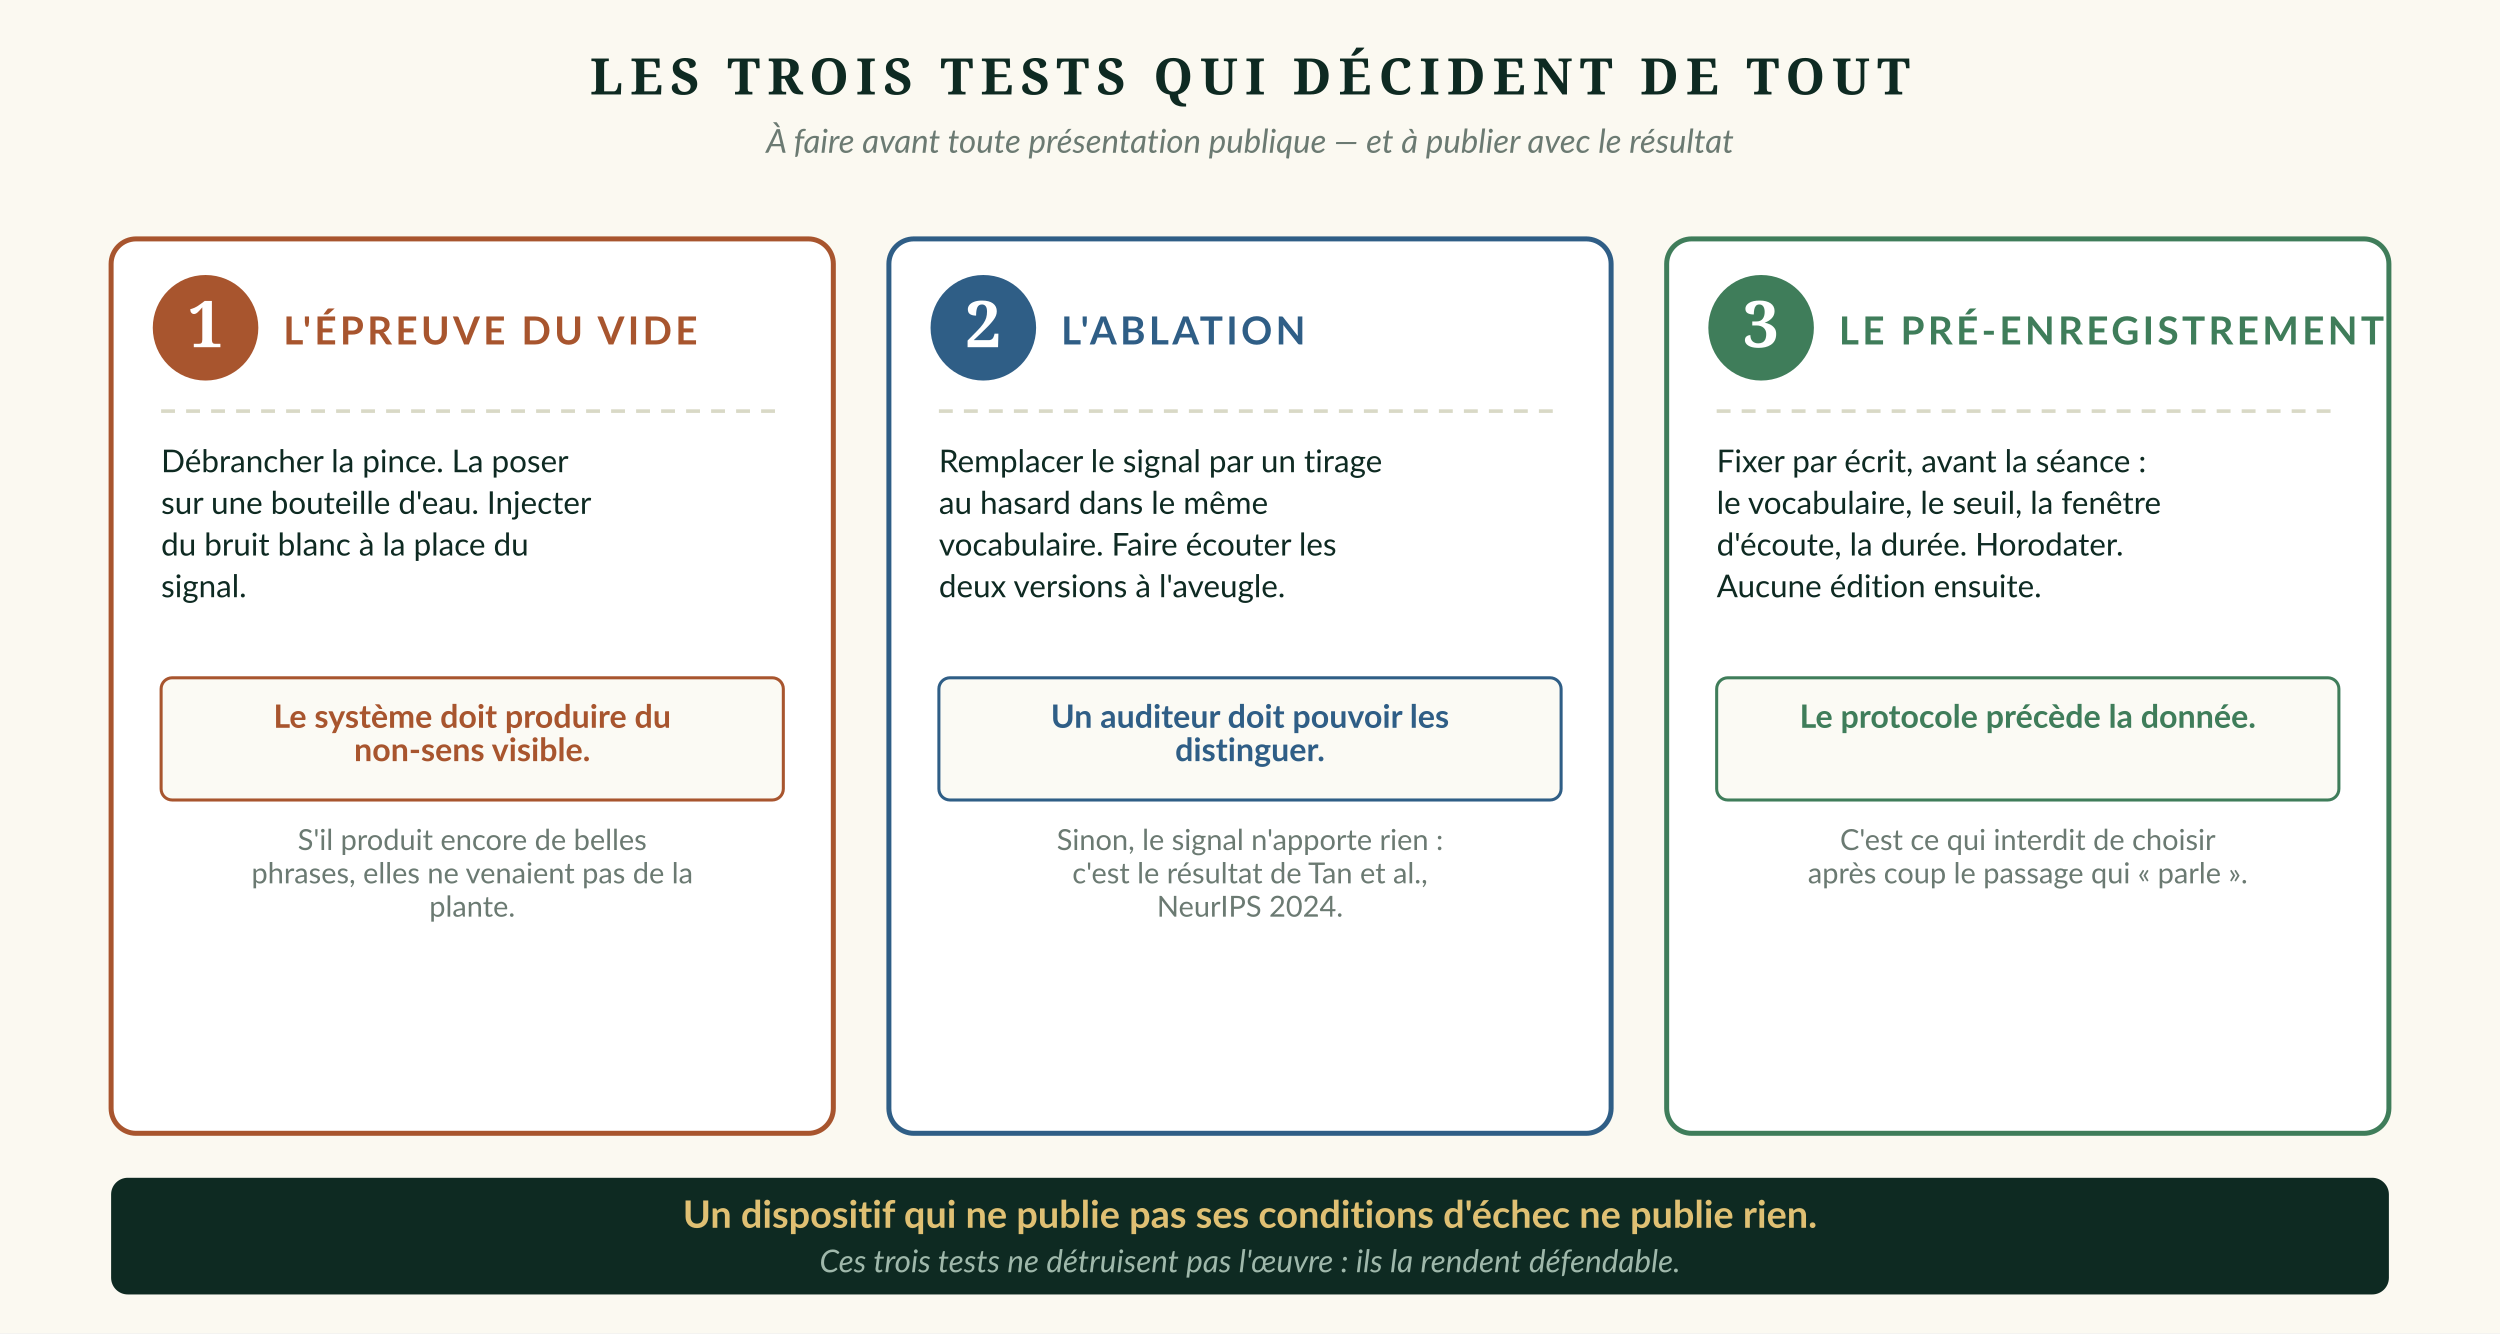
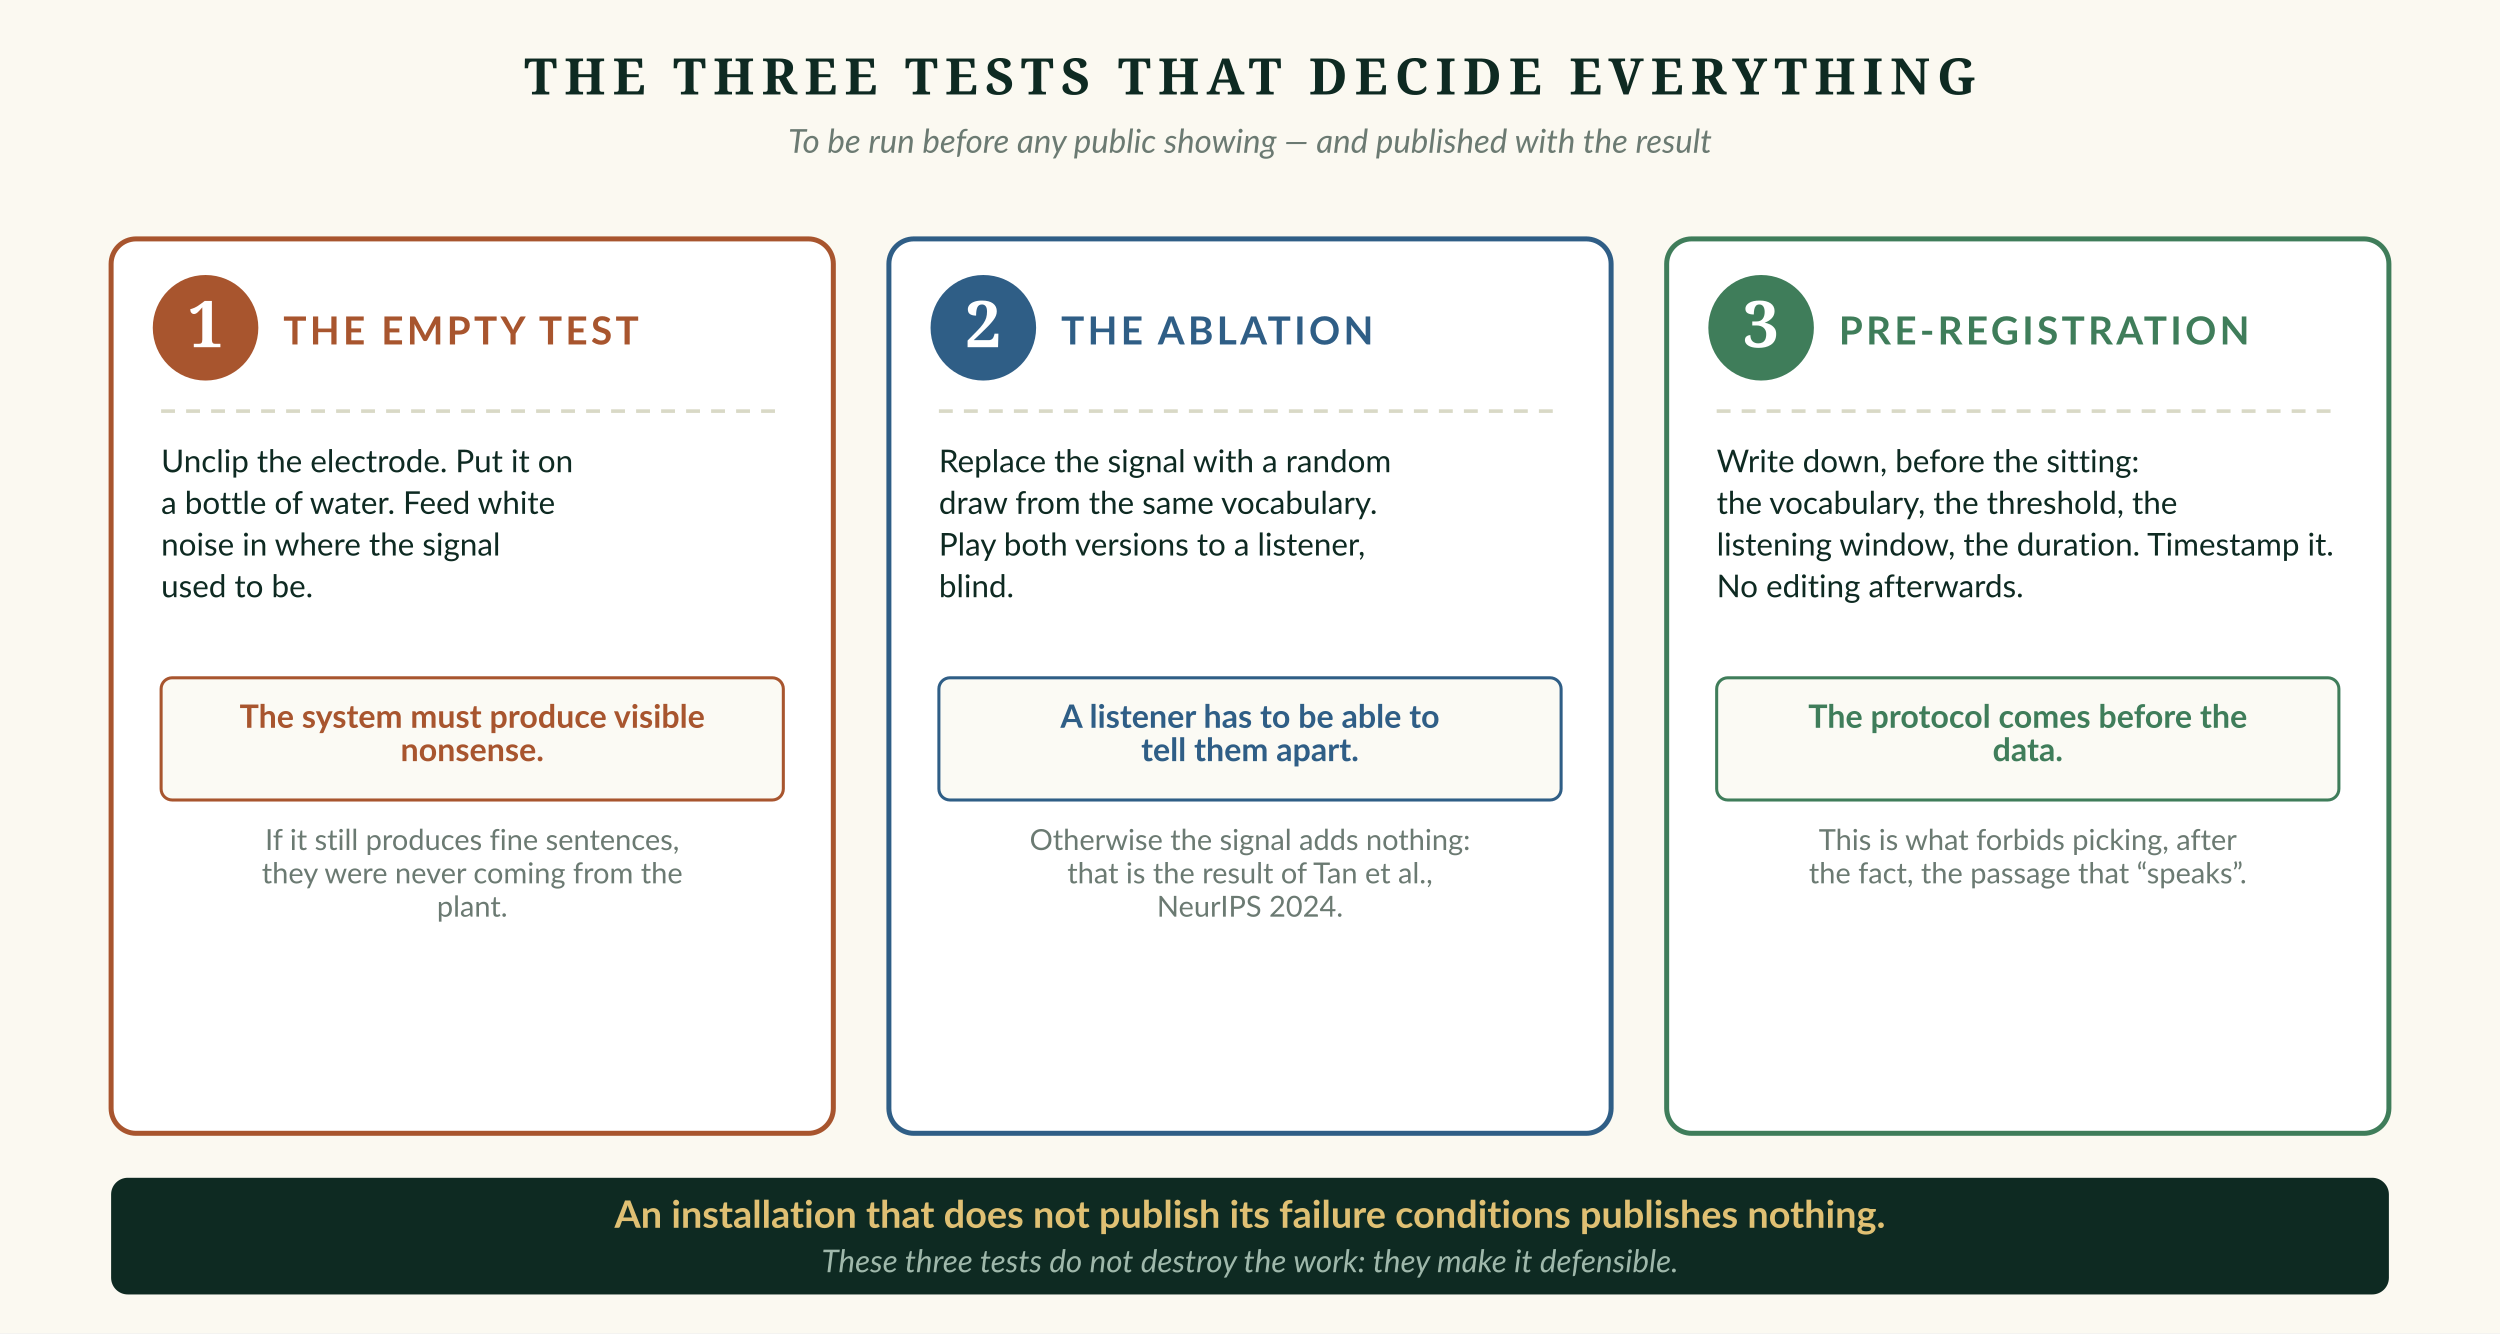
<svg xmlns="http://www.w3.org/2000/svg" viewBox="0 0 900 480" width="900" height="480">
  <defs>
    <marker id="ah" viewBox="0 0 10 10" refX="9" refY="5" markerWidth="6" markerHeight="6" orient="auto-start-reverse">
      <path d="M0,0 L10,5 L0,10 z" fill="#B08528" />
    </marker>
    <marker id="ahb" viewBox="0 0 10 10" refX="9" refY="5" markerWidth="6" markerHeight="6" orient="auto-start-reverse">
      <path d="M0,0 L10,5 L0,10 z" fill="#2F5E86" />
    </marker>
    <marker id="ahv" viewBox="0 0 10 10" refX="9" refY="5" markerWidth="6" markerHeight="6" orient="auto-start-reverse">
      <path d="M0,0 L10,5 L0,10 z" fill="#3F7D5A" />
    </marker>
  </defs>
  <rect width="900" height="480" fill="#FBF9F1" />
-   <text x="450" y="34" font-family="Cormorant Garamond, serif" font-size="18.12" fill="#0E2A22" text-anchor="middle" font-weight="700" font-style="normal" letter-spacing="2.6">LES TROIS TESTS QUI DÉCIDENT DE TOUT</text>
-   <text x="450" y="55" font-family="Lato, sans-serif" font-size="11.89" fill="#6B7A72" text-anchor="middle" font-weight="400" font-style="italic" letter-spacing="0">À faire avant toute présentation publique — et à publier avec le résultat</text>
+   <text x="450" y="34" font-family="Cormorant Garamond, serif" font-size="18.12" fill="#0E2A22" text-anchor="middle" font-weight="700" font-style="normal" letter-spacing="2.6">THE THREE TESTS THAT DECIDE EVERYTHING</text>
+   <text x="450" y="55" font-family="Lato, sans-serif" font-size="11.89" fill="#6B7A72" text-anchor="middle" font-weight="400" font-style="italic" letter-spacing="0">To be run before any public showing — and published with the result</text>
  <rect x="40" y="86" width="260" height="322" rx="9" fill="#FFFFFF" stroke="#A8552E" stroke-width="1.8" />
  <circle cx="74" cy="118" r="19" fill="#A8552E" />
  <text x="74" y="125" font-family="Cormorant Garamond, serif" font-size="23.2" fill="#FFFFFF" text-anchor="middle" font-weight="700" font-style="normal" letter-spacing="0">1</text>
-   <text x="102" y="124" font-family="Lato, sans-serif" font-size="13.92" fill="#A8552E" text-anchor="start" font-weight="700" font-style="normal" letter-spacing="1.2">L'ÉPREUVE DU VIDE</text>
+   <text x="102" y="124" font-family="Lato, sans-serif" font-size="13.92" fill="#A8552E" text-anchor="start" font-weight="700" font-style="normal" letter-spacing="1.2">THE EMPTY TEST</text>
  <line x1="58" y1="148" x2="282" y2="148" stroke="#D9D9C6" stroke-width="1.3" stroke-dasharray="5 4" />
-   <text x="58" y="170" font-family="Lato, sans-serif" font-size="11.31" fill="#0E2A22" text-anchor="start" font-weight="400" font-style="normal" letter-spacing="0">Débrancher la pince. La poser</text>
-   <text x="58" y="185" font-family="Lato, sans-serif" font-size="11.31" fill="#0E2A22" text-anchor="start" font-weight="400" font-style="normal" letter-spacing="0">sur une bouteille d'eau. Injecter</text>
-   <text x="58" y="200" font-family="Lato, sans-serif" font-size="11.31" fill="#0E2A22" text-anchor="start" font-weight="400" font-style="normal" letter-spacing="0">du bruit blanc à la place du</text>
-   <text x="58" y="215" font-family="Lato, sans-serif" font-size="11.31" fill="#0E2A22" text-anchor="start" font-weight="400" font-style="normal" letter-spacing="0">signal.</text>
+   <text x="58" y="170" font-family="Lato, sans-serif" font-size="11.31" fill="#0E2A22" text-anchor="start" font-weight="400" font-style="normal" letter-spacing="0">Unclip the electrode. Put it on</text>
+   <text x="58" y="185" font-family="Lato, sans-serif" font-size="11.31" fill="#0E2A22" text-anchor="start" font-weight="400" font-style="normal" letter-spacing="0">a bottle of water. Feed white</text>
+   <text x="58" y="200" font-family="Lato, sans-serif" font-size="11.31" fill="#0E2A22" text-anchor="start" font-weight="400" font-style="normal" letter-spacing="0">noise in where the signal</text>
+   <text x="58" y="215" font-family="Lato, sans-serif" font-size="11.31" fill="#0E2A22" text-anchor="start" font-weight="400" font-style="normal" letter-spacing="0">used to be.</text>
  <rect x="58" y="244" width="224" height="44" rx="4" fill="#FBFAF4" stroke="#A8552E" stroke-width="1.1" />
-   <text x="170" y="262" font-family="Lato, sans-serif" font-size="11.6" fill="#A8552E" text-anchor="middle" font-weight="700" font-style="normal" letter-spacing="0">Le système doit produire du</text>
-   <text x="170" y="274" font-family="Lato, sans-serif" font-size="11.6" fill="#A8552E" text-anchor="middle" font-weight="700" font-style="normal" letter-spacing="0">non-sens visible.</text>
-   <text x="170" y="306" font-family="Lato, sans-serif" font-size="10.44" fill="#6B7A72" text-anchor="middle" font-weight="400" font-style="normal" letter-spacing="0">S'il produit encore de belles</text>
-   <text x="170" y="318" font-family="Lato, sans-serif" font-size="10.44" fill="#6B7A72" text-anchor="middle" font-weight="400" font-style="normal" letter-spacing="0">phrases, elles ne venaient pas de la</text>
-   <text x="170" y="330" font-family="Lato, sans-serif" font-size="10.44" fill="#6B7A72" text-anchor="middle" font-weight="400" font-style="normal" letter-spacing="0">plante.</text>
+   <text x="170" y="262" font-family="Lato, sans-serif" font-size="11.6" fill="#A8552E" text-anchor="middle" font-weight="700" font-style="normal" letter-spacing="0">The system must produce visible</text>
+   <text x="170" y="274" font-family="Lato, sans-serif" font-size="11.6" fill="#A8552E" text-anchor="middle" font-weight="700" font-style="normal" letter-spacing="0">nonsense.</text>
+   <text x="170" y="306" font-family="Lato, sans-serif" font-size="10.44" fill="#6B7A72" text-anchor="middle" font-weight="400" font-style="normal" letter-spacing="0">If it still produces fine sentences,</text>
+   <text x="170" y="318" font-family="Lato, sans-serif" font-size="10.44" fill="#6B7A72" text-anchor="middle" font-weight="400" font-style="normal" letter-spacing="0">they were never coming from the</text>
+   <text x="170" y="330" font-family="Lato, sans-serif" font-size="10.44" fill="#6B7A72" text-anchor="middle" font-weight="400" font-style="normal" letter-spacing="0">plant.</text>
  <rect x="320" y="86" width="260" height="322" rx="9" fill="#FFFFFF" stroke="#2F5E86" stroke-width="1.8" />
  <circle cx="354" cy="118" r="19" fill="#2F5E86" />
  <text x="354" y="125" font-family="Cormorant Garamond, serif" font-size="23.2" fill="#FFFFFF" text-anchor="middle" font-weight="700" font-style="normal" letter-spacing="0">2</text>
-   <text x="382" y="124" font-family="Lato, sans-serif" font-size="13.92" fill="#2F5E86" text-anchor="start" font-weight="700" font-style="normal" letter-spacing="1.2">L'ABLATION</text>
+   <text x="382" y="124" font-family="Lato, sans-serif" font-size="13.92" fill="#2F5E86" text-anchor="start" font-weight="700" font-style="normal" letter-spacing="1.2">THE ABLATION</text>
  <line x1="338" y1="148" x2="562" y2="148" stroke="#D9D9C6" stroke-width="1.3" stroke-dasharray="5 4" />
-   <text x="338" y="170" font-family="Lato, sans-serif" font-size="11.31" fill="#0E2A22" text-anchor="start" font-weight="400" font-style="normal" letter-spacing="0">Remplacer le signal par un tirage</text>
-   <text x="338" y="185" font-family="Lato, sans-serif" font-size="11.31" fill="#0E2A22" text-anchor="start" font-weight="400" font-style="normal" letter-spacing="0">au hasard dans le même</text>
-   <text x="338" y="200" font-family="Lato, sans-serif" font-size="11.31" fill="#0E2A22" text-anchor="start" font-weight="400" font-style="normal" letter-spacing="0">vocabulaire. Faire écouter les</text>
-   <text x="338" y="215" font-family="Lato, sans-serif" font-size="11.31" fill="#0E2A22" text-anchor="start" font-weight="400" font-style="normal" letter-spacing="0">deux versions à l'aveugle.</text>
+   <text x="338" y="170" font-family="Lato, sans-serif" font-size="11.31" fill="#0E2A22" text-anchor="start" font-weight="400" font-style="normal" letter-spacing="0">Replace the signal with a random</text>
+   <text x="338" y="185" font-family="Lato, sans-serif" font-size="11.31" fill="#0E2A22" text-anchor="start" font-weight="400" font-style="normal" letter-spacing="0">draw from the same vocabulary.</text>
+   <text x="338" y="200" font-family="Lato, sans-serif" font-size="11.31" fill="#0E2A22" text-anchor="start" font-weight="400" font-style="normal" letter-spacing="0">Play both versions to a listener,</text>
+   <text x="338" y="215" font-family="Lato, sans-serif" font-size="11.31" fill="#0E2A22" text-anchor="start" font-weight="400" font-style="normal" letter-spacing="0">blind.</text>
  <rect x="338" y="244" width="224" height="44" rx="4" fill="#FBFAF4" stroke="#2F5E86" stroke-width="1.1" />
-   <text x="450" y="262" font-family="Lato, sans-serif" font-size="11.6" fill="#2F5E86" text-anchor="middle" font-weight="700" font-style="normal" letter-spacing="0">Un auditeur doit pouvoir les</text>
-   <text x="450" y="274" font-family="Lato, sans-serif" font-size="11.6" fill="#2F5E86" text-anchor="middle" font-weight="700" font-style="normal" letter-spacing="0">distinguer.</text>
-   <text x="450" y="306" font-family="Lato, sans-serif" font-size="10.44" fill="#6B7A72" text-anchor="middle" font-weight="400" font-style="normal" letter-spacing="0">Sinon, le signal n'apporte rien :</text>
-   <text x="450" y="318" font-family="Lato, sans-serif" font-size="10.44" fill="#6B7A72" text-anchor="middle" font-weight="400" font-style="normal" letter-spacing="0">c'est le résultat de Tan et al.,</text>
+   <text x="450" y="262" font-family="Lato, sans-serif" font-size="11.6" fill="#2F5E86" text-anchor="middle" font-weight="700" font-style="normal" letter-spacing="0">A listener has to be able to</text>
+   <text x="450" y="274" font-family="Lato, sans-serif" font-size="11.6" fill="#2F5E86" text-anchor="middle" font-weight="700" font-style="normal" letter-spacing="0">tell them apart.</text>
+   <text x="450" y="306" font-family="Lato, sans-serif" font-size="10.44" fill="#6B7A72" text-anchor="middle" font-weight="400" font-style="normal" letter-spacing="0">Otherwise the signal adds nothing:</text>
+   <text x="450" y="318" font-family="Lato, sans-serif" font-size="10.44" fill="#6B7A72" text-anchor="middle" font-weight="400" font-style="normal" letter-spacing="0">that is the result of Tan et al.,</text>
  <text x="450" y="330" font-family="Lato, sans-serif" font-size="10.44" fill="#6B7A72" text-anchor="middle" font-weight="400" font-style="normal" letter-spacing="0">NeurIPS 2024.</text>
  <rect x="600" y="86" width="260" height="322" rx="9" fill="#FFFFFF" stroke="#3F7D5A" stroke-width="1.8" />
  <circle cx="634" cy="118" r="19" fill="#3F7D5A" />
  <text x="634" y="125" font-family="Cormorant Garamond, serif" font-size="23.2" fill="#FFFFFF" text-anchor="middle" font-weight="700" font-style="normal" letter-spacing="0">3</text>
-   <text x="662" y="124" font-family="Lato, sans-serif" font-size="13.92" fill="#3F7D5A" text-anchor="start" font-weight="700" font-style="normal" letter-spacing="1.2">LE PRÉ-ENREGISTREMENT</text>
+   <text x="662" y="124" font-family="Lato, sans-serif" font-size="13.92" fill="#3F7D5A" text-anchor="start" font-weight="700" font-style="normal" letter-spacing="1.2">PRE-REGISTRATION</text>
  <line x1="618" y1="148" x2="842" y2="148" stroke="#D9D9C6" stroke-width="1.3" stroke-dasharray="5 4" />
-   <text x="618" y="170" font-family="Lato, sans-serif" font-size="11.31" fill="#0E2A22" text-anchor="start" font-weight="400" font-style="normal" letter-spacing="0">Fixer par écrit, avant la séance :</text>
-   <text x="618" y="185" font-family="Lato, sans-serif" font-size="11.31" fill="#0E2A22" text-anchor="start" font-weight="400" font-style="normal" letter-spacing="0">le vocabulaire, le seuil, la fenêtre</text>
-   <text x="618" y="200" font-family="Lato, sans-serif" font-size="11.31" fill="#0E2A22" text-anchor="start" font-weight="400" font-style="normal" letter-spacing="0">d'écoute, la durée. Horodater.</text>
-   <text x="618" y="215" font-family="Lato, sans-serif" font-size="11.31" fill="#0E2A22" text-anchor="start" font-weight="400" font-style="normal" letter-spacing="0">Aucune édition ensuite.</text>
+   <text x="618" y="170" font-family="Lato, sans-serif" font-size="11.31" fill="#0E2A22" text-anchor="start" font-weight="400" font-style="normal" letter-spacing="0">Write down, before the sitting:</text>
+   <text x="618" y="185" font-family="Lato, sans-serif" font-size="11.31" fill="#0E2A22" text-anchor="start" font-weight="400" font-style="normal" letter-spacing="0">the vocabulary, the threshold, the</text>
+   <text x="618" y="200" font-family="Lato, sans-serif" font-size="11.31" fill="#0E2A22" text-anchor="start" font-weight="400" font-style="normal" letter-spacing="0">listening window, the duration. Timestamp it.</text>
+   <text x="618" y="215" font-family="Lato, sans-serif" font-size="11.31" fill="#0E2A22" text-anchor="start" font-weight="400" font-style="normal" letter-spacing="0">No editing afterwards.</text>
  <rect x="618" y="244" width="224" height="44" rx="4" fill="#FBFAF4" stroke="#3F7D5A" stroke-width="1.1" />
-   <text x="730" y="262" font-family="Lato, sans-serif" font-size="11.6" fill="#3F7D5A" text-anchor="middle" font-weight="700" font-style="normal" letter-spacing="0">Le protocole précède la donnée.</text>
-   <text x="730" y="306" font-family="Lato, sans-serif" font-size="10.44" fill="#6B7A72" text-anchor="middle" font-weight="400" font-style="normal" letter-spacing="0">C'est ce qui interdit de choisir</text>
-   <text x="730" y="318" font-family="Lato, sans-serif" font-size="10.44" fill="#6B7A72" text-anchor="middle" font-weight="400" font-style="normal" letter-spacing="0">après coup le passage qui « parle ».</text>
+   <text x="730" y="262" font-family="Lato, sans-serif" font-size="11.6" fill="#3F7D5A" text-anchor="middle" font-weight="700" font-style="normal" letter-spacing="0">The protocol comes before the</text>
+   <text x="730" y="274" font-family="Lato, sans-serif" font-size="11.6" fill="#3F7D5A" text-anchor="middle" font-weight="700" font-style="normal" letter-spacing="0">data.</text>
+   <text x="730" y="306" font-family="Lato, sans-serif" font-size="10.44" fill="#6B7A72" text-anchor="middle" font-weight="400" font-style="normal" letter-spacing="0">This is what forbids picking, after</text>
+   <text x="730" y="318" font-family="Lato, sans-serif" font-size="10.44" fill="#6B7A72" text-anchor="middle" font-weight="400" font-style="normal" letter-spacing="0">the fact, the passage that “speaks”.</text>
  <rect x="40" y="424" width="820" height="42" rx="6" fill="#0E2A22" />
-   <text x="450" y="442" font-family="Lato, sans-serif" font-size="13.63" fill="#E0C073" text-anchor="middle" font-weight="700" font-style="normal" letter-spacing="0">Un dispositif qui ne publie pas ses conditions d'échec ne publie rien.</text>
-   <text x="450" y="458" font-family="Lato, sans-serif" font-size="11.31" fill="#9FB8AB" text-anchor="middle" font-weight="400" font-style="italic" letter-spacing="0">Ces trois tests ne détruisent pas l'œuvre : ils la rendent défendable.</text>
+   <text x="450" y="442" font-family="Lato, sans-serif" font-size="13.63" fill="#E0C073" text-anchor="middle" font-weight="700" font-style="normal" letter-spacing="0">An installation that does not publish its failure conditions publishes nothing.</text>
+   <text x="450" y="458" font-family="Lato, sans-serif" font-size="11.31" fill="#9FB8AB" text-anchor="middle" font-weight="400" font-style="italic" letter-spacing="0">These three tests do not destroy the work: they make it defensible.</text>
</svg>
